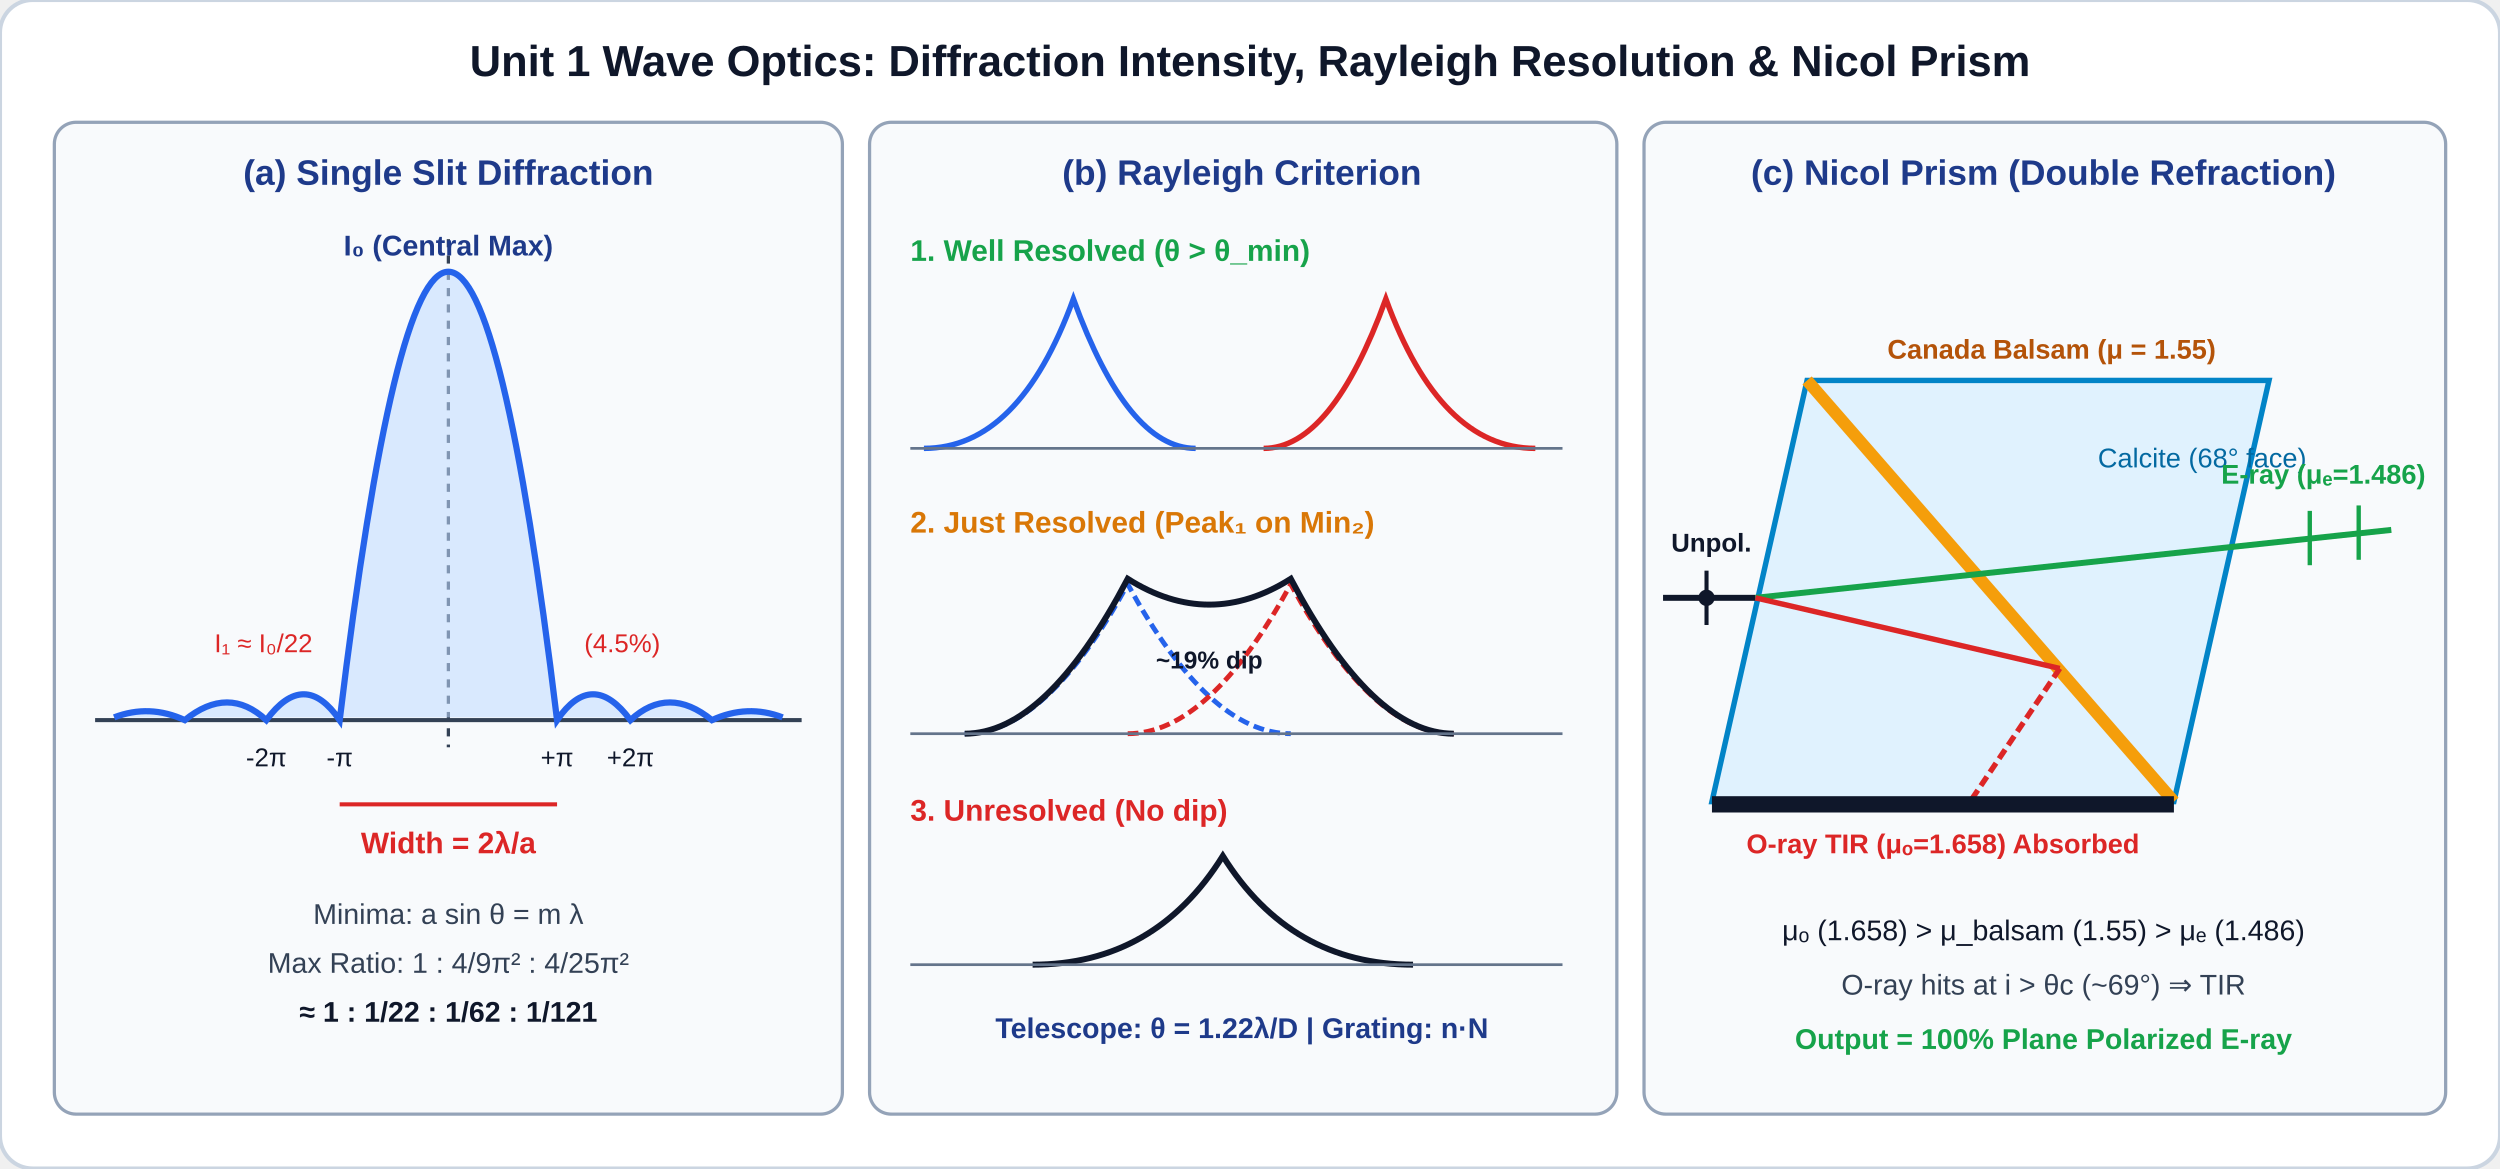
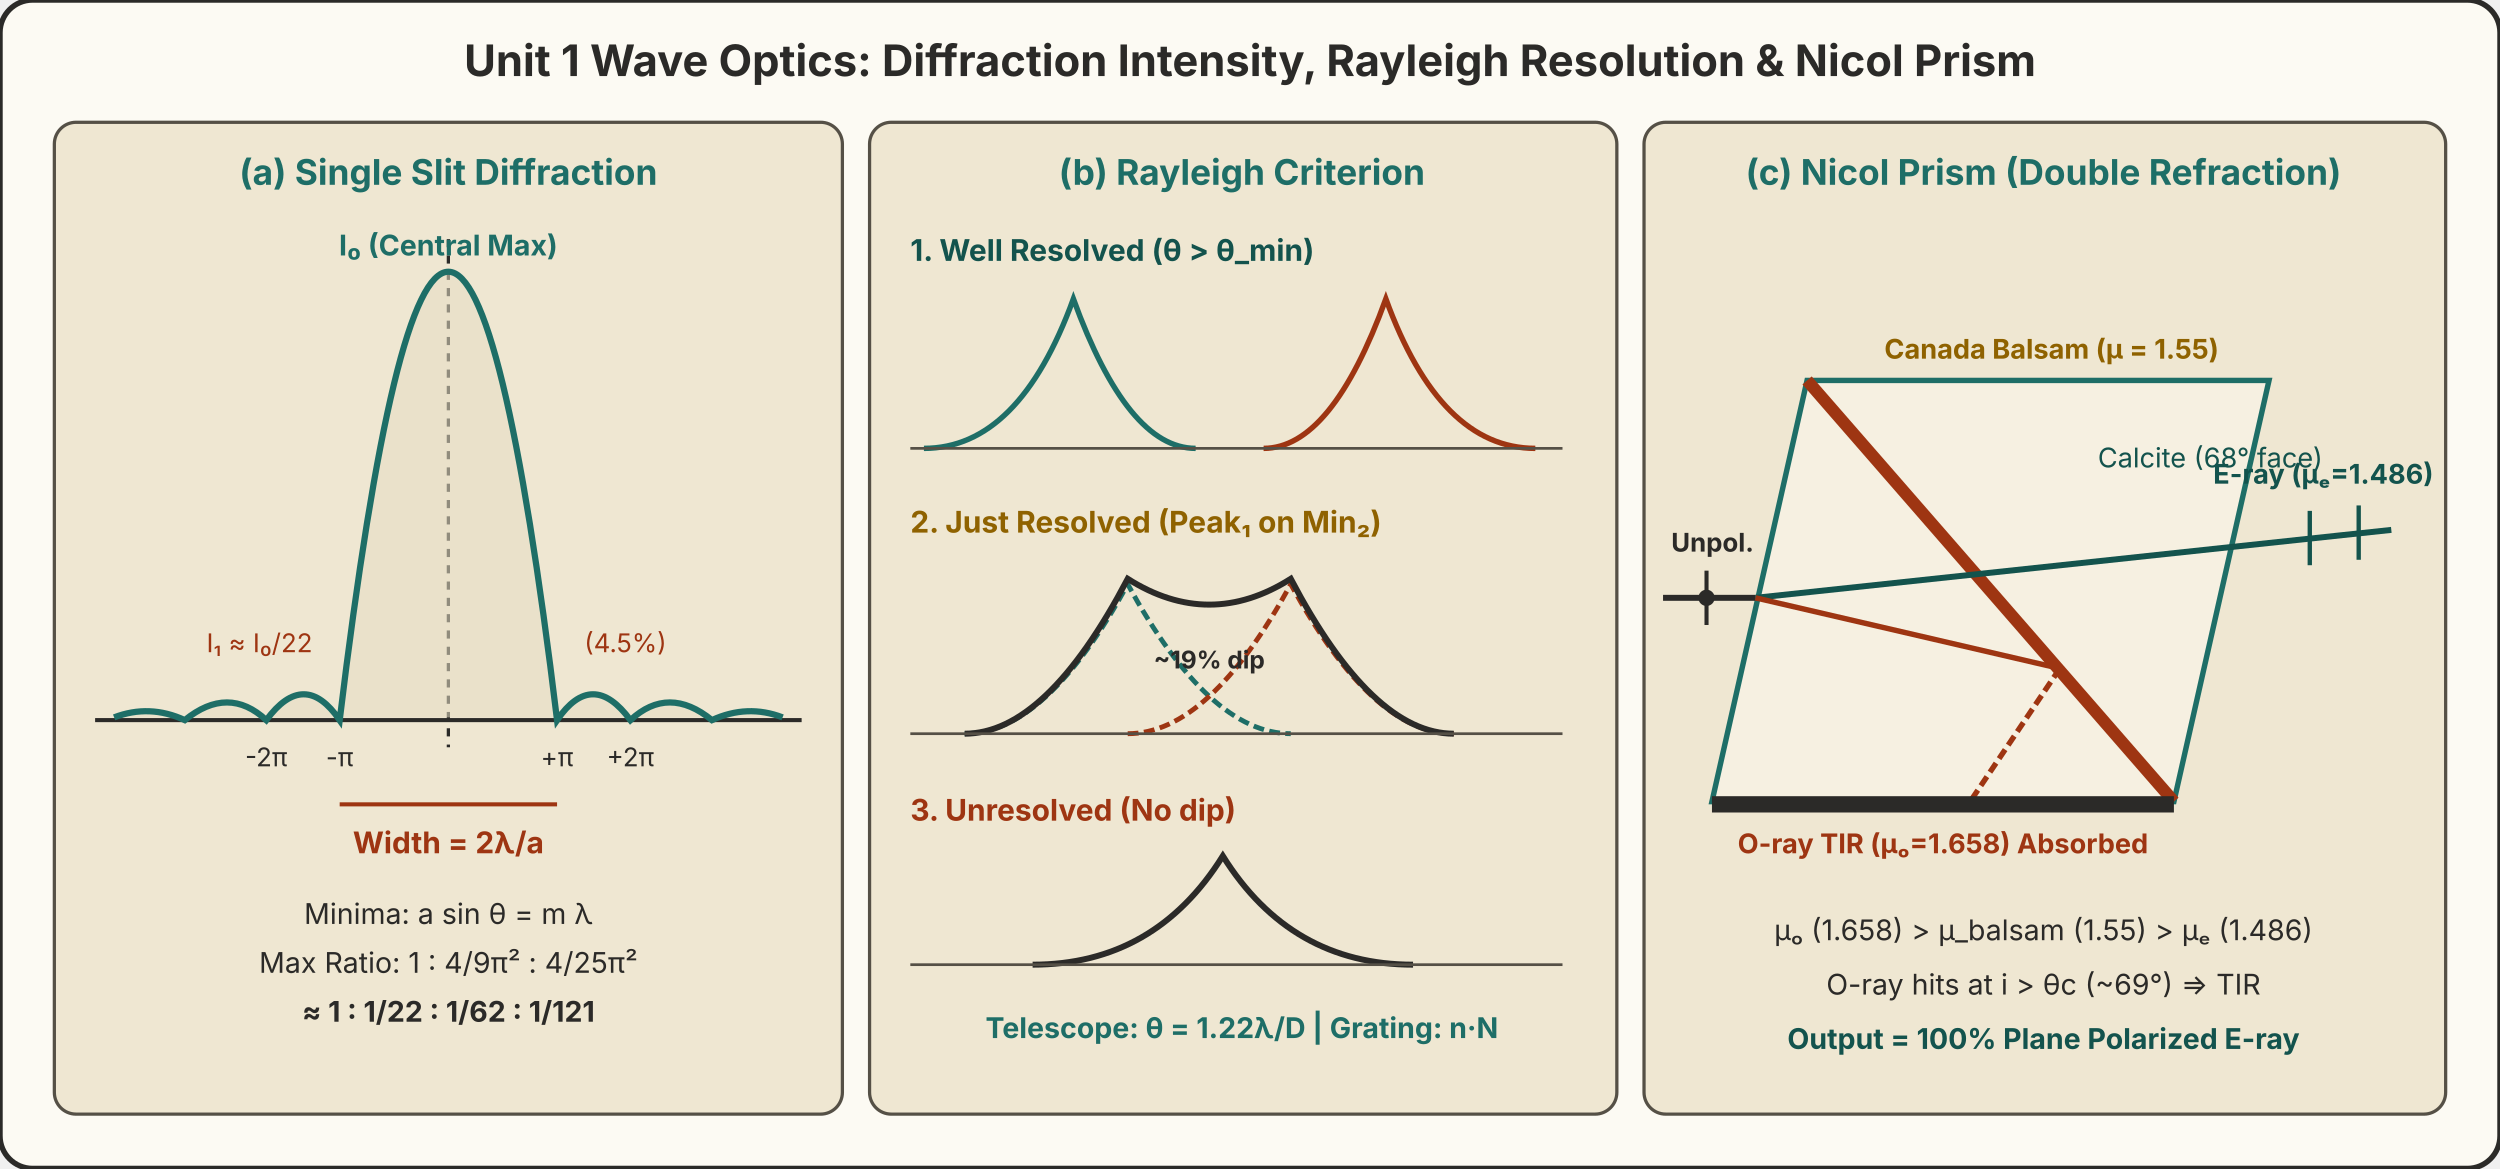
- <svg xmlns="http://www.w3.org/2000/svg" viewBox="0 0 920 430" width="920" height="430">
-   <rect width="920" height="430" rx="12" fill="#ffffff" stroke="#cbd5e1" stroke-width="1.5" />
-   <text x="460" y="28" text-anchor="middle" font-family="Arial, sans-serif" font-size="16" font-weight="bold" fill="#0f172a">Unit 1 Wave Optics: Diffraction Intensity, Rayleigh Resolution &amp; Nicol Prism</text>
-   <rect x="20" y="45" width="290" height="365" rx="8" fill="#f8fafc" stroke="#94a3b8" stroke-width="1.2" />
-   <text x="165" y="68" text-anchor="middle" font-family="Arial, sans-serif" font-size="13" font-weight="bold" fill="#1e3a8a">(a) Single Slit Diffraction</text>
-   <line x1="35" y1="265" x2="295" y2="265" stroke="#334155" stroke-width="1.5" />
-   <line x1="165" y1="88" x2="165" y2="275" stroke="#334155" stroke-width="1.2" stroke-dasharray="3,3" />
-   <path d="M 42 264 Q 55 259 68 265 Q 84 252 98 265 Q 112 246 125 265 Q 145 100 165 100 Q 185 100 205 265 Q 218 246 232 265 Q 246 252 262 265 Q 275 259 288 264" fill="#bfdbfe" fill-opacity="0.55" stroke="#2563eb" stroke-width="2.3" />
-   <text x="165" y="94" text-anchor="middle" font-family="Arial, sans-serif" font-size="10.5" font-weight="bold" fill="#1e3a8a">I₀ (Central Max)</text>
-   <text x="115" y="240" text-anchor="end" font-family="Arial, sans-serif" font-size="9.5" fill="#dc2626">I₁ ≈ I₀/22</text>
-   <text x="215" y="240" font-family="Arial, sans-serif" font-size="9.5" fill="#dc2626">(4.5%)</text>
-   <text x="125" y="282" text-anchor="middle" font-family="Arial, sans-serif" font-size="9.5" fill="#0f172a">-π</text>
-   <text x="205" y="282" text-anchor="middle" font-family="Arial, sans-serif" font-size="9.5" fill="#0f172a">+π</text>
-   <text x="98" y="282" text-anchor="middle" font-family="Arial, sans-serif" font-size="9.5" fill="#0f172a">-2π</text>
-   <text x="232" y="282" text-anchor="middle" font-family="Arial, sans-serif" font-size="9.5" fill="#0f172a">+2π</text>
-   <line x1="125" y1="296" x2="205" y2="296" stroke="#dc2626" stroke-width="1.5" />
-   <text x="165" y="314" text-anchor="middle" font-family="Arial, sans-serif" font-size="11" font-weight="bold" fill="#dc2626">Width = 2λ/a</text>
-   <text x="165" y="340" text-anchor="middle" font-family="Arial, sans-serif" font-size="10.5" fill="#334155">Minima: a sin θ = m λ</text>
-   <text x="165" y="358" text-anchor="middle" font-family="Arial, sans-serif" font-size="10.5" fill="#334155">Max Ratio: 1 : 4/9π² : 4/25π²</text>
-   <text x="165" y="376" text-anchor="middle" font-family="Arial, sans-serif" font-size="10.5" font-weight="bold" fill="#0f172a">≈ 1 : 1/22 : 1/62 : 1/121</text>
-   <rect x="320" y="45" width="275" height="365" rx="8" fill="#f8fafc" stroke="#94a3b8" stroke-width="1.2" />
-   <text x="457" y="68" text-anchor="middle" font-family="Arial, sans-serif" font-size="13" font-weight="bold" fill="#1e3a8a">(b) Rayleigh Criterion</text>
-   <text x="335" y="96" font-family="Arial, sans-serif" font-size="11" font-weight="bold" fill="#16a34a">1. Well Resolved (θ &gt; θ_min)</text>
-   <path d="M 340 165 Q 375 165 395 110 Q 415 165 440 165" fill="none" stroke="#2563eb" stroke-width="2" />
-   <path d="M 465 165 Q 490 165 510 110 Q 530 165 565 165" fill="none" stroke="#dc2626" stroke-width="2" />
-   <line x1="335" y1="165" x2="575" y2="165" stroke="#64748b" stroke-width="1" />
-   <text x="335" y="196" font-family="Arial, sans-serif" font-size="11" font-weight="bold" fill="#d97706">2. Just Resolved (Peak₁ on Min₂)</text>
-   <path d="M 355 270 Q 385 270 415 215 Q 445 270 475 270" fill="none" stroke="#2563eb" stroke-width="1.8" stroke-dasharray="4,2" />
-   <path d="M 415 270 Q 445 270 475 215 Q 505 270 535 270" fill="none" stroke="#dc2626" stroke-width="1.8" stroke-dasharray="4,2" />
-   <path d="M 355 270 Q 385 270 415 213 Q 445 232 475 213 Q 505 270 535 270" fill="none" stroke="#0f172a" stroke-width="2.2" />
-   <text x="445" y="246" text-anchor="middle" font-family="Arial, sans-serif" font-size="9" font-weight="bold" fill="#0f172a">~19% dip</text>
-   <line x1="335" y1="270" x2="575" y2="270" stroke="#64748b" stroke-width="1" />
-   <text x="335" y="302" font-family="Arial, sans-serif" font-size="11" font-weight="bold" fill="#dc2626">3. Unresolved (No dip)</text>
-   <path d="M 380 355 Q 425 355 450 315 Q 475 355 520 355" fill="none" stroke="#0f172a" stroke-width="2.2" />
-   <line x1="335" y1="355" x2="575" y2="355" stroke="#64748b" stroke-width="1" />
-   <text x="457" y="382" text-anchor="middle" font-family="Arial, sans-serif" font-size="10.5" font-weight="bold" fill="#1e3a8a">Telescope: θ = 1.22λ/D | Grating: n·N</text>
-   <rect x="605" y="45" width="295" height="365" rx="8" fill="#f8fafc" stroke="#94a3b8" stroke-width="1.2" />
-   <text x="752" y="68" text-anchor="middle" font-family="Arial, sans-serif" font-size="13" font-weight="bold" fill="#1e3a8a">(c) Nicol Prism (Double Refraction)</text>
-   <polygon points="665,140 835,140 800,295 630,295" fill="#e0f2fe" stroke="#0284c7" stroke-width="2" />
-   <line x1="665" y1="140" x2="800" y2="295" stroke="#f59e0b" stroke-width="4.5" />
-   <text x="755" y="132" text-anchor="middle" font-family="Arial, sans-serif" font-size="10" font-weight="bold" fill="#b45309">Canada Balsam (μ = 1.55)</text>
-   <text x="772" y="172" font-family="Arial, sans-serif" font-size="10" fill="#0369a1">Calcite (68° face)</text>
-   <line x1="612" y1="220" x2="646" y2="220" stroke="#0f172a" stroke-width="2.2" />
-   <circle cx="628" cy="220" r="3" fill="#0f172a" />
-   <line x1="628" y1="210" x2="628" y2="230" stroke="#0f172a" stroke-width="1.5" />
-   <text x="615" y="203" font-family="Arial, sans-serif" font-size="9.5" font-weight="bold" fill="#0f172a">Unpol.</text>
-   <line x1="646" y1="220" x2="880" y2="195" stroke="#16a34a" stroke-width="2.2" />
-   <line x1="850" y1="188" x2="850" y2="208" stroke="#16a34a" stroke-width="1.6" />
-   <line x1="868" y1="186" x2="868" y2="206" stroke="#16a34a" stroke-width="1.6" />
-   <text x="855" y="178" text-anchor="middle" font-family="Arial, sans-serif" font-size="10" font-weight="bold" fill="#16a34a">E-ray (μₑ=1.486)</text>
-   <line x1="646" y1="220" x2="758" y2="246" stroke="#dc2626" stroke-width="2" />
-   <line x1="758" y1="246" x2="725" y2="295" stroke="#dc2626" stroke-width="2" stroke-dasharray="4,2" />
-   <line x1="630" y1="296" x2="800" y2="296" stroke="#0f172a" stroke-width="6" />
-   <text x="715" y="314" text-anchor="middle" font-family="Arial, sans-serif" font-size="10" font-weight="bold" fill="#dc2626">O-ray TIR (μₒ=1.658) Absorbed</text>
-   <text x="752" y="346" text-anchor="middle" font-family="Arial, sans-serif" font-size="10.5" fill="#0f172a">μₒ (1.658) &gt; μ_balsam (1.55) &gt; μₑ (1.486)</text>
-   <text x="752" y="366" text-anchor="middle" font-family="Arial, sans-serif" font-size="10.5" fill="#334155">O-ray hits at i &gt; θc (~69°) ⇒ TIR</text>
-   <text x="752" y="386" text-anchor="middle" font-family="Arial, sans-serif" font-size="10.5" font-weight="bold" fill="#16a34a">Output = 100% Plane Polarized E-ray</text>
+ <svg xmlns="http://www.w3.org/2000/svg" viewBox="0 0 920 430">
+   <rect width="920" height="430" rx="12" fill="#fcfaf3" stroke="#2b2a28" stroke-width="2" />
+   <text x="460" y="28" text-anchor="middle" font-family="Inter, system-ui, sans-serif" font-size="16" font-weight="bold" fill="#2b2a28">Unit 1 Wave Optics: Diffraction Intensity, Rayleigh Resolution &amp; Nicol Prism</text>
+   <rect x="20" y="45" width="290" height="365" rx="8" fill="#efe7d2" stroke="#555046" stroke-width="1.2" />
+   <text x="165" y="68" text-anchor="middle" font-family="Inter, system-ui, sans-serif" font-size="13" font-weight="bold" fill="#1e6e67">(a) Single Slit Diffraction</text>
+   <line x1="35" y1="265" x2="295" y2="265" stroke="#2b2a28" stroke-width="1.5" />
+   <line x1="165" y1="88" x2="165" y2="275" stroke="#2b2a28" stroke-width="1.2" stroke-dasharray="3,3" />
+   <path d="M 42 264 Q 55 259 68 265 Q 84 252 98 265 Q 112 246 125 265 Q 145 100 165 100 Q 185 100 205 265 Q 218 246 232 265 Q 246 252 262 265 Q 275 259 288 264" fill="#e6dcc3" fill-opacity="0.55" stroke="#1e6e67" stroke-width="2.3" />
+   <text x="165" y="94" text-anchor="middle" font-family="Inter, system-ui, sans-serif" font-size="10.5" font-weight="bold" fill="#1e6e67">I₀ (Central Max)</text>
+   <text x="115" y="240" text-anchor="end" font-family="Inter, system-ui, sans-serif" font-size="9.5" fill="#9e3512">I₁ ≈ I₀/22</text>
+   <text x="215" y="240" font-family="Inter, system-ui, sans-serif" font-size="9.5" fill="#9e3512">(4.5%)</text>
+   <text x="125" y="282" text-anchor="middle" font-family="Inter, system-ui, sans-serif" font-size="9.5" fill="#2b2a28">-π</text>
+   <text x="205" y="282" text-anchor="middle" font-family="Inter, system-ui, sans-serif" font-size="9.5" fill="#2b2a28">+π</text>
+   <text x="98" y="282" text-anchor="middle" font-family="Inter, system-ui, sans-serif" font-size="9.5" fill="#2b2a28">-2π</text>
+   <text x="232" y="282" text-anchor="middle" font-family="Inter, system-ui, sans-serif" font-size="9.5" fill="#2b2a28">+2π</text>
+   <line x1="125" y1="296" x2="205" y2="296" stroke="#9e3512" stroke-width="1.5" />
+   <text x="165" y="314" text-anchor="middle" font-family="Inter, system-ui, sans-serif" font-size="11" font-weight="bold" fill="#9e3512">Width = 2λ/a</text>
+   <text x="165" y="340" text-anchor="middle" font-family="Inter, system-ui, sans-serif" font-size="10.5" fill="#2b2a28">Minima: a sin θ = m λ</text>
+   <text x="165" y="358" text-anchor="middle" font-family="Inter, system-ui, sans-serif" font-size="10.5" fill="#2b2a28">Max Ratio: 1 : 4/9π² : 4/25π²</text>
+   <text x="165" y="376" text-anchor="middle" font-family="Inter, system-ui, sans-serif" font-size="10.5" font-weight="bold" fill="#2b2a28">≈ 1 : 1/22 : 1/62 : 1/121</text>
+   <rect x="320" y="45" width="275" height="365" rx="8" fill="#efe7d2" stroke="#555046" stroke-width="1.2" />
+   <text x="457" y="68" text-anchor="middle" font-family="Inter, system-ui, sans-serif" font-size="13" font-weight="bold" fill="#1e6e67">(b) Rayleigh Criterion</text>
+   <text x="335" y="96" font-family="Inter, system-ui, sans-serif" font-size="11" font-weight="bold" fill="#13534d">1. Well Resolved (θ &gt; θ_min)</text>
+   <path d="M 340 165 Q 375 165 395 110 Q 415 165 440 165" fill="none" stroke="#1e6e67" stroke-width="2" />
+   <path d="M 465 165 Q 490 165 510 110 Q 530 165 565 165" fill="none" stroke="#9e3512" stroke-width="2" />
+   <line x1="335" y1="165" x2="575" y2="165" stroke="#555046" stroke-width="1" />
+   <text x="335" y="196" font-family="Inter, system-ui, sans-serif" font-size="11" font-weight="bold" fill="#8f6200">2. Just Resolved (Peak₁ on Min₂)</text>
+   <path d="M 355 270 Q 385 270 415 215 Q 445 270 475 270" fill="none" stroke="#1e6e67" stroke-width="1.8" stroke-dasharray="4,2" />
+   <path d="M 415 270 Q 445 270 475 215 Q 505 270 535 270" fill="none" stroke="#9e3512" stroke-width="1.8" stroke-dasharray="4,2" />
+   <path d="M 355 270 Q 385 270 415 213 Q 445 232 475 213 Q 505 270 535 270" fill="none" stroke="#2b2a28" stroke-width="2.2" />
+   <text x="445" y="246" text-anchor="middle" font-family="Inter, system-ui, sans-serif" font-size="9" font-weight="bold" fill="#2b2a28">~19% dip</text>
+   <line x1="335" y1="270" x2="575" y2="270" stroke="#555046" stroke-width="1" />
+   <text x="335" y="302" font-family="Inter, system-ui, sans-serif" font-size="11" font-weight="bold" fill="#9e3512">3. Unresolved (No dip)</text>
+   <path d="M 380 355 Q 425 355 450 315 Q 475 355 520 355" fill="none" stroke="#2b2a28" stroke-width="2.2" />
+   <line x1="335" y1="355" x2="575" y2="355" stroke="#555046" stroke-width="1" />
+   <text x="457" y="382" text-anchor="middle" font-family="Inter, system-ui, sans-serif" font-size="10.5" font-weight="bold" fill="#1e6e67">Telescope: θ = 1.22λ/D | Grating: n·N</text>
+   <rect x="605" y="45" width="295" height="365" rx="8" fill="#efe7d2" stroke="#555046" stroke-width="1.2" />
+   <text x="752" y="68" text-anchor="middle" font-family="Inter, system-ui, sans-serif" font-size="13" font-weight="bold" fill="#1e6e67">(c) Nicol Prism (Double Refraction)</text>
+   <polygon points="665,140 835,140 800,295 630,295" fill="#f6f0e1" stroke="#1e6e67" stroke-width="2" />
+   <line x1="665" y1="140" x2="800" y2="295" stroke="#9e3512" stroke-width="4.5" />
+   <text x="755" y="132" text-anchor="middle" font-family="Inter, system-ui, sans-serif" font-size="10" font-weight="bold" fill="#8f6200">Canada Balsam (μ = 1.55)</text>
+   <text x="772" y="172" font-family="Inter, system-ui, sans-serif" font-size="10" fill="#13534d">Calcite (68° face)</text>
+   <line x1="612" y1="220" x2="646" y2="220" stroke="#2b2a28" stroke-width="2.2" />
+   <circle cx="628" cy="220" r="3" fill="#2b2a28" />
+   <line x1="628" y1="210" x2="628" y2="230" stroke="#2b2a28" stroke-width="1.5" />
+   <text x="615" y="203" font-family="Inter, system-ui, sans-serif" font-size="9.5" font-weight="bold" fill="#2b2a28">Unpol.</text>
+   <line x1="646" y1="220" x2="880" y2="195" stroke="#13534d" stroke-width="2.2" />
+   <line x1="850" y1="188" x2="850" y2="208" stroke="#13534d" stroke-width="1.6" />
+   <line x1="868" y1="186" x2="868" y2="206" stroke="#13534d" stroke-width="1.6" />
+   <text x="855" y="178" text-anchor="middle" font-family="Inter, system-ui, sans-serif" font-size="10" font-weight="bold" fill="#13534d">E-ray (μₑ=1.486)</text>
+   <line x1="646" y1="220" x2="758" y2="246" stroke="#9e3512" stroke-width="2" />
+   <line x1="758" y1="246" x2="725" y2="295" stroke="#9e3512" stroke-width="2" stroke-dasharray="4,2" />
+   <line x1="630" y1="296" x2="800" y2="296" stroke="#2b2a28" stroke-width="6" />
+   <text x="715" y="314" text-anchor="middle" font-family="Inter, system-ui, sans-serif" font-size="10" font-weight="bold" fill="#9e3512">O-ray TIR (μₒ=1.658) Absorbed</text>
+   <text x="752" y="346" text-anchor="middle" font-family="Inter, system-ui, sans-serif" font-size="10.5" fill="#2b2a28">μₒ (1.658) &gt; μ_balsam (1.55) &gt; μₑ (1.486)</text>
+   <text x="752" y="366" text-anchor="middle" font-family="Inter, system-ui, sans-serif" font-size="10.5" fill="#2b2a28">O-ray hits at i &gt; θc (~69°) ⇒ TIR</text>
+   <text x="752" y="386" text-anchor="middle" font-family="Inter, system-ui, sans-serif" font-size="10.5" font-weight="bold" fill="#13534d">Output = 100% Plane Polarized E-ray</text>
</svg>
